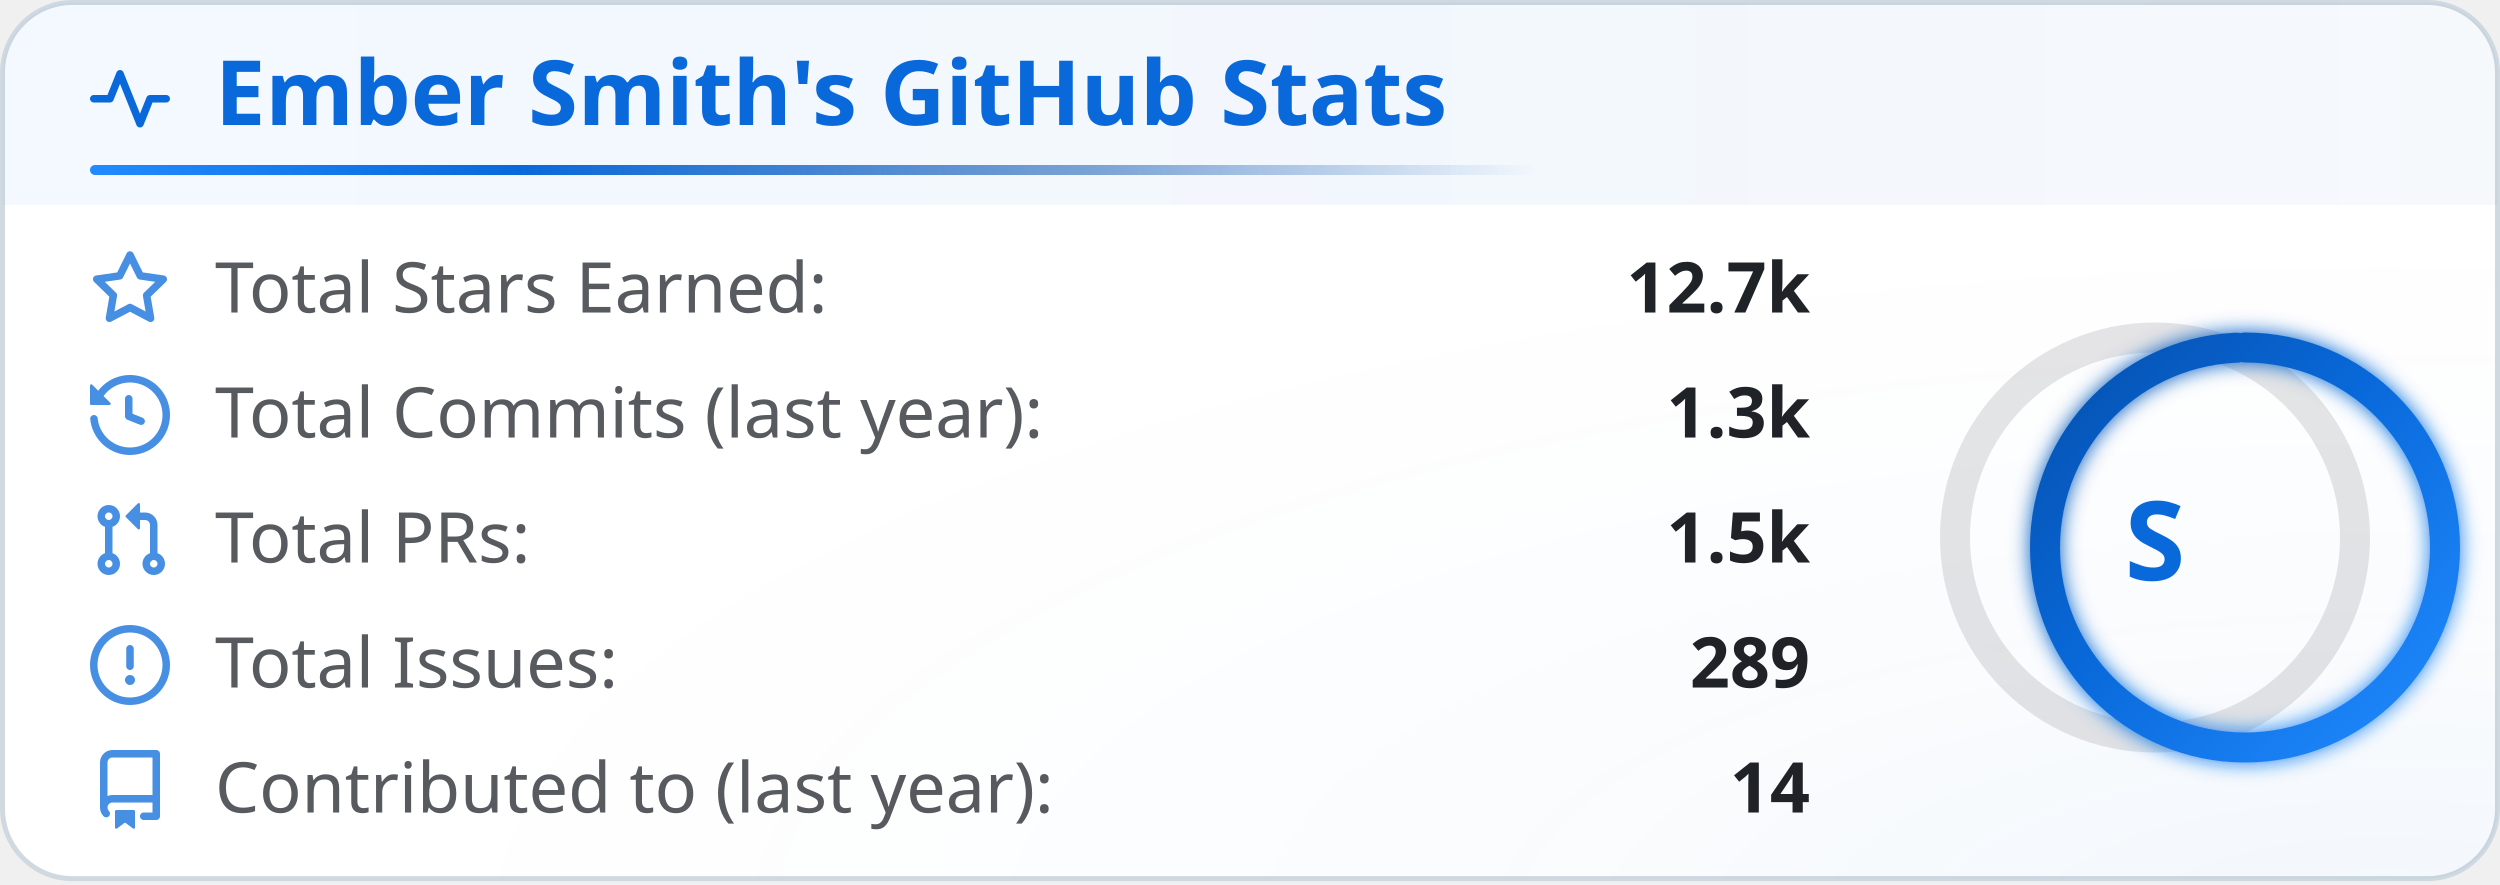
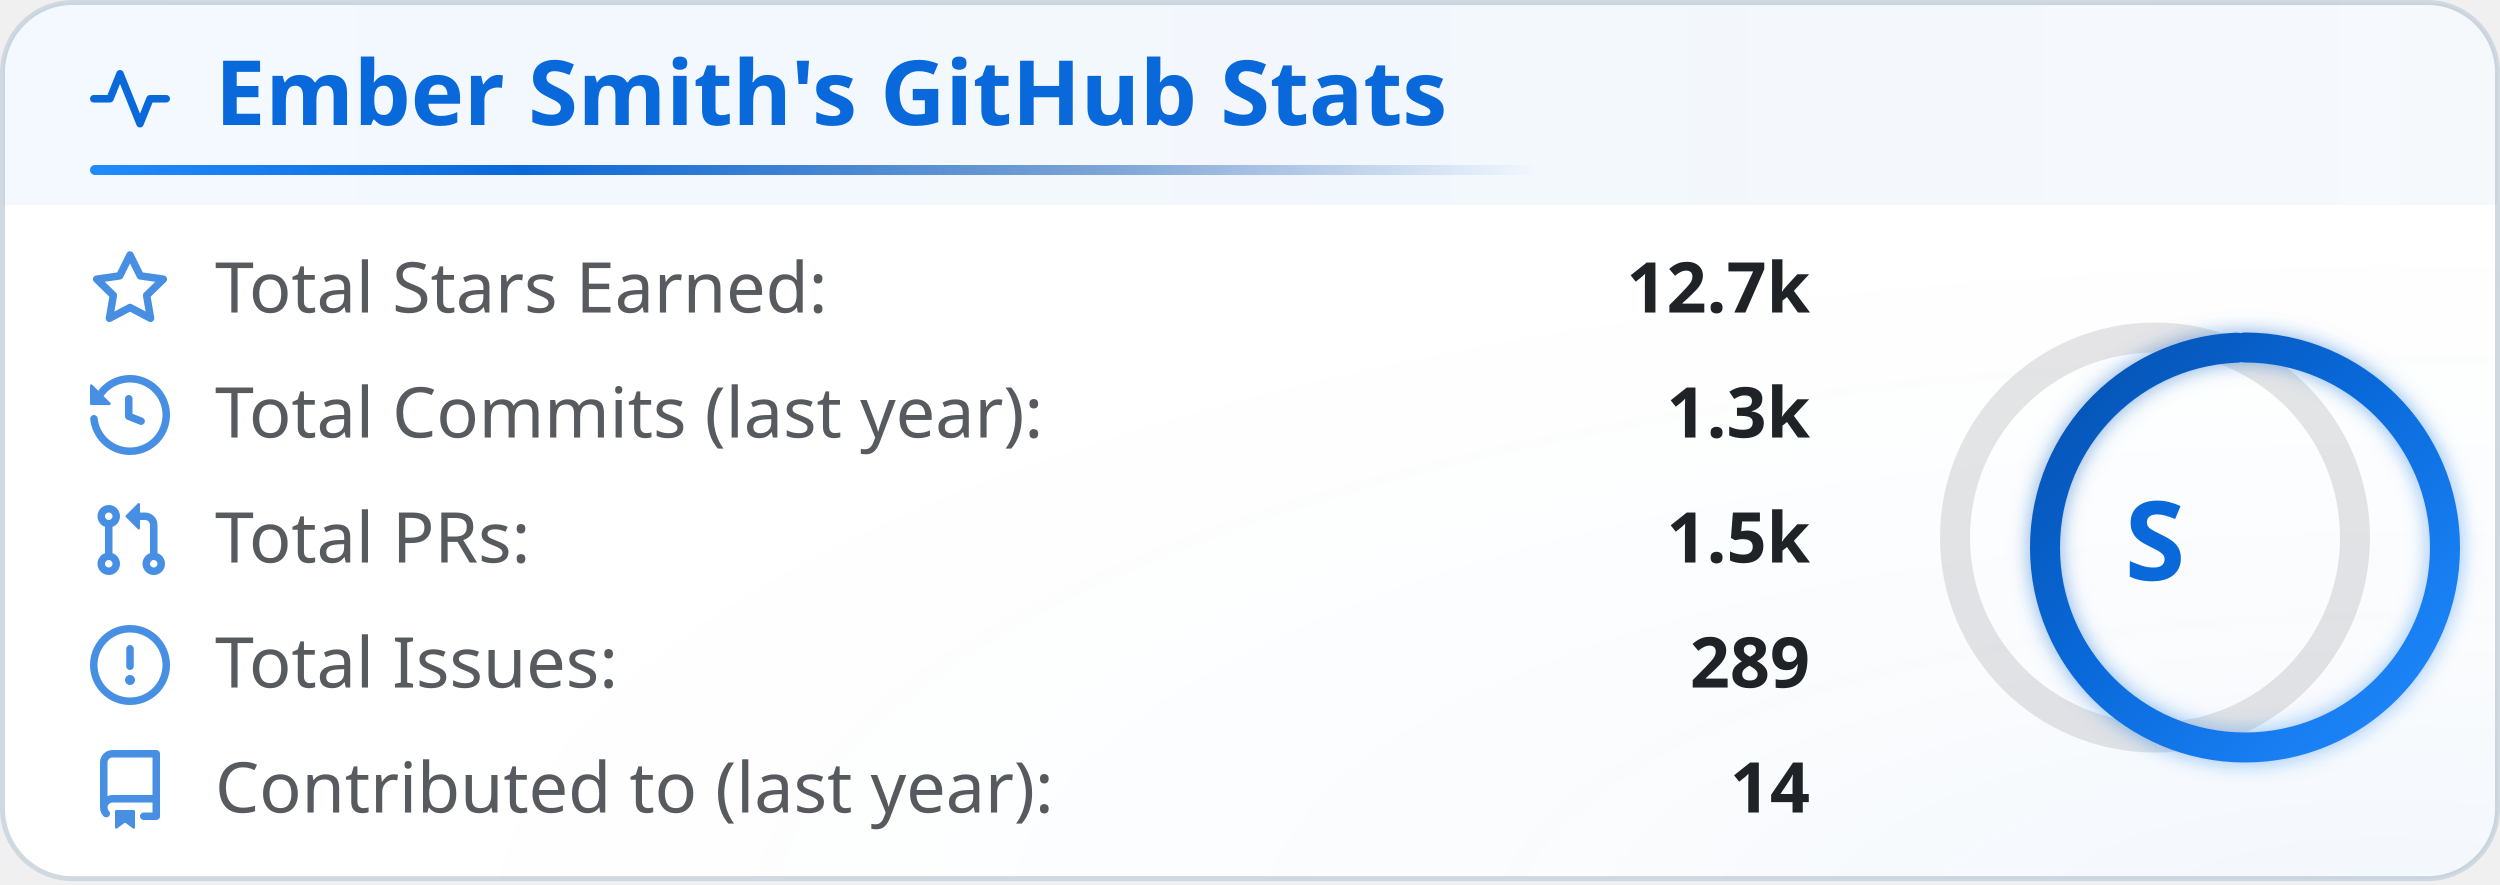
<svg xmlns="http://www.w3.org/2000/svg" width="500" height="177" viewBox="0 0 500 177" fill="none" role="img" aria-labelledby="title-id desc-id">
  <style>
    .header {
      font: 600 18px 'Segoe UI', Ubuntu, "Helvetica Neue", Sans-Serif;
      fill: #0969da;
      animation: fadeInAnimation 0.8s ease-in-out backwards;
    }
    /* The icon reads against the title rather than with it, so it keeps its own color. */
    .title-icon {
      fill: #0969da;
      animation: fadeInAnimation 0.8s ease-in-out backwards;
    }
    .title-accent {
      transform-box: fill-box;
      transform-origin: left center;
      animation: trailAnimation 0.9s cubic-bezier(0.2, 0.7, 0.2, 1) 0.2s backwards;
    }
    @supports(-moz-appearance: auto) {
      /* Selector detects Firefox */
      .header {
        font-size: 15.5px;
      }
    }
    .stat {
      font: 400 14px 'Segoe UI', Ubuntu, "Helvetica Neue", Sans-Serif;
      fill: #1f2328;
      font-variant-numeric: tabular-nums;
    }
    @supports(-moz-appearance: auto) {
      /* Selector detects Firefox */
      .stat {
        font-size: 12px;
      }
    }
    .stagger {
      animation: fadeInAnimation 0.3s ease-in-out backwards;
    }
    .rank-text {
      font: 700 22px 'Segoe UI', Ubuntu, "Helvetica Neue", Sans-Serif;
      fill: #0969da;
      transform: translate(-5px, 5px);
      animation: scaleInAnimation 0.3s ease-in-out backwards;
    }
    .rank-percentile-header {
      font-size: 14px;
    }
    .rank-percentile-text {
      font-size: 16px;
    }
    /* Labels recede so that the values read first. */
    .not_bold {
      font-weight: 400;
      opacity: 0.75;
    }
    .bold {
      font-weight: 600;
    }
    .icon {
      fill: #0969da;
      opacity: 0.75;
      display: block;
    }
    .rank-circle-rim {
      stroke: #1f2328;
      fill: none;
      stroke-width: 6;
      opacity: 0.12;
    }
    .rank-circle {
      stroke: url(#heat-ring);
      stroke-dasharray: 251.327;
      fill: none;
      stroke-width: 6;
      stroke-linecap: round;
      opacity: 1;
      transform-origin: -10px 8px;
      transform: rotate(-90deg);
      stroke-dashoffset: 1.612;
      animation: rankAnimation 0.8s backwards ease-in-out;
    }
    @keyframes rankAnimation {
      from {
        stroke-dashoffset: 251.327;
      }
      to {
        stroke-dashoffset: 1.612;
      }
    }
    /* A spark burns out at the top of its rise, so its resting frame is unlit. */
    .spark {
      fill: #218bff;
      opacity: 0;
      animation: sparkAnimation 3.4s ease-out 3 backwards;
    }
    @keyframes sparkAnimation {
      0% {
        opacity: 0;
        transform: translateY(0);
      }
      15% {
        opacity: 1;
      }
      100% {
        opacity: 0;
        transform: translateY(-56px);
      }
    }
    @media (prefers-color-scheme: dark) {
      .heat-0 {
        stop-color: #79c0ff;
      }
      .heat-1 {
        stop-color: #4493f8;
      }
      .heat-2 {
        stop-color: #1f6feb;
      }
      .glow-core {
        stop-color: #4493f8;
        stop-opacity: 0.13;
      }
      .glow-edge {
        stop-color: #1f6feb;
        stop-opacity: 0.046;
      }
      .band-0 {
        stop-color: #79c0ff;
        stop-opacity: 0.08;
      }
      .band-1 {
        stop-color: #4493f8;
        stop-opacity: 0.08;
      }
      .band-2 {
        stop-color: #1f6feb;
        stop-opacity: 0.056;
      }
      .header {
        fill: #4493f8;
      }
      .title-icon {
        fill: #4493f8;
      }
      .card-bg {
        fill: #0d1117;
        stroke: #3d444d;
      }
      .stat {
        fill: #f0f6fc;
      }
      .rank-text {
        fill: #4493f8;
      }
      .icon {
        fill: #4493f8;
      }
      .rank-circle-rim {
        stroke: #f0f6fc;
      }
      .spark {
        fill: #79c0ff;
      }
    }
    /* Animations */
    @keyframes scaleInAnimation {
      from {
        transform: translate(-5px, 5px) scale(0);
      }
      to {
        transform: translate(-5px, 5px) scale(1);
      }
    }
    @keyframes fadeInAnimation {
      from {
        opacity: 0;
      }
      to {
        opacity: 1;
      }
    }
    @keyframes trailAnimation {
      from {
        transform: scaleX(0);
      }
    }
    @media (prefers-reduced-motion: reduce) {
      * {
        animation-duration: 0s !important;
        animation-delay: 0s !important;
      }
    }
  </style>
  <defs>
    <linearGradient id="heat" x1="0" y1="0" x2="1" y2="0">
      <stop offset="0" class="heat-0" stop-color="#218bff" />
      <stop offset="0.55" class="heat-1" stop-color="#0969da" />
      <stop offset="1" class="heat-2" stop-color="#0550ae" />
    </linearGradient>
    <linearGradient id="heat-ring" x1="0" y1="1" x2="1" y2="0">
      <stop offset="0" class="heat-0" stop-color="#218bff" />
      <stop offset="0.55" class="heat-1" stop-color="#0969da" />
      <stop offset="1" class="heat-2" stop-color="#0550ae" />
    </linearGradient>
    <linearGradient id="heat-trail" x1="0" y1="0" x2="1" y2="0">
      <stop offset="0" class="heat-0" stop-color="#218bff" />
      <stop offset="0.3" class="heat-1" stop-color="#0969da" />
      <stop offset="0.7" class="heat-2" stop-color="#0550ae" stop-opacity="0.5" />
      <stop offset="1" class="heat-2" stop-color="#0550ae" stop-opacity="0" />
    </linearGradient>
    <linearGradient id="heat-band" x1="0" y1="0" x2="1" y2="0">
      <stop offset="0" class="band-0" stop-color="#218bff" stop-opacity="0.05" />
      <stop offset="0.55" class="band-1" stop-color="#0969da" stop-opacity="0.05" />
      <stop offset="1" class="band-2" stop-color="#0550ae" stop-opacity="0.035" />
    </linearGradient>
    <radialGradient id="heat-glow" cx="0.95" cy="1.05" r="0.8">
      <stop offset="0" class="glow-core" stop-color="#0969da" stop-opacity="0.05" />
      <stop offset="0.45" class="glow-edge" stop-color="#0550ae" stop-opacity="0.017" />
      <stop offset="1" class="heat-2" stop-color="#0550ae" stop-opacity="0" />
    </radialGradient>
    <filter id="heat-bloom" x="-50%" y="-50%" width="200%" height="200%">
      <feGaussianBlur stdDeviation="2" />
+       <feComponentTransfer>
+         <feFuncA type="linear" slope="0.5" />
+       </feComponentTransfer>
    </filter>
  </defs>
  <rect data-testid="card-bg" class="card-bg" x="0.5" y="0.5" rx="14" height="99%" width="499" stroke="#d1d9e0" fill="#ffffff" stroke-opacity="1" />
  <rect data-testid="card-glow" x="0.5" y="0.5" rx="14" height="99%" width="499" fill="url(#heat-glow)" />
  <path data-testid="title-band" d="M0.5 14.5a14 14 0 0 1 14 -14h471a14 14 0 0 1 14 14v26.5h-499z" fill="url(#heat-band)" />
  <g data-testid="card-title" transform="translate(18, 25)">
    <g>
      <svg class="title-icon" x="0" y="-13" viewBox="0 0 16 16" version="1.1" width="16" height="16">
        <path d="M6 2c.306 0 .582.187.696.471L10 10.731l1.304-3.26A.751.751 0 0 1 12 7h3.25a.75.75 0 0 1 0 1.5h-2.742l-1.812 4.529a.751.751 0 0 1-1.392 0L6 4.769l-1.304 3.26A.751.751 0 0 1 4 8.5H.75a.75.75 0 0 1 0-1.5h2.742l1.812-4.529A.751.751 0 0 1 6 2Z" />
      </svg>
    </g>
    <g transform="translate(25, 0)">
      <text x="0" y="0" class="header" data-testid="header">Ember Smith's GitHub Stats</text>
    </g>
    <rect data-testid="title-accent" class="title-accent" x="0" y="8" width="288.9" height="2" rx="1" fill="url(#heat-trail)" />
  </g>
  <g data-testid="main-card-body" transform="translate(0, 50)">
    <g data-testid="rank-circle" transform="translate(441, 49.5)">
      <circle class="rank-circle-rim" cx="-10" cy="8" r="40" />
      <circle data-testid="rank-glow" class="rank-circle" cx="-10" cy="8" r="40" filter="url(#heat-bloom)" />
      <circle data-testid="rank-ring" class="rank-circle" cx="-10" cy="8" r="40" />
      <g class="rank-text">
        <text x="-5" alignment-baseline="central" dominant-baseline="central" text-anchor="middle" y="3" data-testid="level-rank-icon">S</text>
      </g>
      <circle class="spark" cx="-36" cy="42" r="1.7" style="animation-delay: 0s" />
      <circle class="spark" cx="-20" cy="48" r="1.7" style="animation-delay: 1.1s" />
      <circle class="spark" cx="-6" cy="44" r="1.7" style="animation-delay: 2.2s" />
      <circle class="spark" cx="8" cy="50" r="1.7" style="animation-delay: 0.6s" />
      <circle class="spark" cx="20" cy="40" r="1.7" style="animation-delay: 1.7s" />
    </g>
    <svg x="0" y="0">
      <g>
        <g class="stagger" style="animation-delay: 120ms" transform="translate(18, 0)">
          <svg data-testid="icon" class="icon" viewBox="0 0 16 16" version="1.1" width="16" height="16">
            <path fill-rule="evenodd" d="M8 .25a.75.75 0 01.673.418l1.882 3.815 4.21.612a.75.75 0 01.416 1.279l-3.046 2.97.719 4.192a.75.75 0 01-1.088.791L8 12.347l-3.766 1.98a.75.75 0 01-1.088-.79l.72-4.194L.818 6.374a.75.75 0 01.416-1.28l4.21-.611L7.327.668A.75.75 0 018 .25zm0 2.445L6.615 5.5a.75.75 0 01-.564.41l-3.097.45 2.24 2.184a.75.75 0 01.216.664l-.528 3.084 2.769-1.456a.75.75 0 01.698 0l2.77 1.456-.53-3.084a.75.75 0 01.216-.664l2.24-2.183-3.096-.45a.75.75 0 01-.564-.41L8 2.694v.001z" />
          </svg>
          <text class="stat not_bold" x="25" y="12.5">Total Stars Earned:</text>
          <text class="stat bold" x="344" text-anchor="end" y="12.5" data-testid="stars">12.7k</text>
        </g>
      </g>
      <g transform="translate(0, 25)">
        <g class="stagger" style="animation-delay: 160ms" transform="translate(18, 0)">
          <svg data-testid="icon" class="icon" viewBox="0 0 16 16" version="1.1" width="16" height="16">
            <path fill-rule="evenodd" d="M1.643 3.143L.427 1.927A.25.25 0 000 2.104V5.75c0 .138.112.25.25.25h3.646a.25.25 0 00.177-.427L2.715 4.215a6.5 6.5 0 11-1.18 4.458.75.75 0 10-1.493.154 8.001 8.001 0 101.6-5.684zM7.75 4a.75.75 0 01.75.75v2.992l2.028.812a.75.75 0 01-.557 1.392l-2.5-1A.75.75 0 017 8.25v-3.5A.75.75 0 017.75 4z" />
          </svg>
          <text class="stat not_bold" x="25" y="12.5">Total Commits (last year):</text>
          <text class="stat bold" x="344" text-anchor="end" y="12.5" data-testid="commits">1.3k</text>
        </g>
      </g>
      <g transform="translate(0, 50)">
        <g class="stagger" style="animation-delay: 200ms" transform="translate(18, 0)">
          <svg data-testid="icon" class="icon" viewBox="0 0 16 16" version="1.1" width="16" height="16">
            <path fill-rule="evenodd" d="M7.177 3.073L9.573.677A.25.25 0 0110 .854v4.792a.25.25 0 01-.427.177L7.177 3.427a.25.25 0 010-.354zM3.75 2.5a.75.75 0 100 1.5.75.75 0 000-1.5zm-2.25.75a2.25 2.25 0 113 2.122v5.256a2.251 2.251 0 11-1.5 0V5.372A2.25 2.25 0 011.5 3.25zM11 2.5h-1V4h1a1 1 0 011 1v5.628a2.251 2.251 0 101.5 0V5A2.5 2.5 0 0011 2.5zm1 10.25a.75.75 0 111.5 0 .75.75 0 01-1.5 0zM3.75 12a.75.75 0 100 1.5.75.75 0 000-1.5z" />
          </svg>
          <text class="stat not_bold" x="25" y="12.5">Total PRs:</text>
          <text class="stat bold" x="344" text-anchor="end" y="12.5" data-testid="prs">1.5k</text>
        </g>
      </g>
      <g transform="translate(0, 75)">
        <g class="stagger" style="animation-delay: 240ms" transform="translate(18, 0)">
          <svg data-testid="icon" class="icon" viewBox="0 0 16 16" version="1.1" width="16" height="16">
            <path fill-rule="evenodd" d="M8 1.5a6.5 6.5 0 100 13 6.5 6.5 0 000-13zM0 8a8 8 0 1116 0A8 8 0 010 8zm9 3a1 1 0 11-2 0 1 1 0 012 0zm-.25-6.25a.75.75 0 00-1.5 0v3.5a.75.75 0 001.5 0v-3.5z" />
          </svg>
          <text class="stat not_bold" x="25" y="12.5">Total Issues:</text>
          <text class="stat bold" x="344" text-anchor="end" y="12.5" data-testid="issues">289</text>
        </g>
      </g>
      <g transform="translate(0, 100)">
        <g class="stagger" style="animation-delay: 280ms" transform="translate(18, 0)">
          <svg data-testid="icon" class="icon" viewBox="0 0 16 16" version="1.1" width="16" height="16">
            <path fill-rule="evenodd" d="M2 2.5A2.5 2.5 0 014.5 0h8.75a.75.75 0 01.75.75v12.5a.75.75 0 01-.75.75h-2.5a.75.75 0 110-1.5h1.75v-2h-8a1 1 0 00-.714 1.7.75.75 0 01-1.072 1.05A2.495 2.495 0 012 11.5v-9zm10.5-1V9h-8c-.356 0-.694.074-1 .208V2.5a1 1 0 011-1h8zM5 12.25v3.25a.25.25 0 00.4.2l1.45-1.087a.25.25 0 01.3 0L8.6 15.7a.25.25 0 00.4-.2v-3.25a.25.25 0 00-.25-.25h-3.5a.25.25 0 00-.25.25z" />
          </svg>
          <text class="stat not_bold" x="25" y="12.5">Contributed to (last year):</text>
          <text class="stat bold" x="344" text-anchor="end" y="12.5" data-testid="contributed_to">14</text>
        </g>
      </g>
    </svg>
  </g>
</svg>
